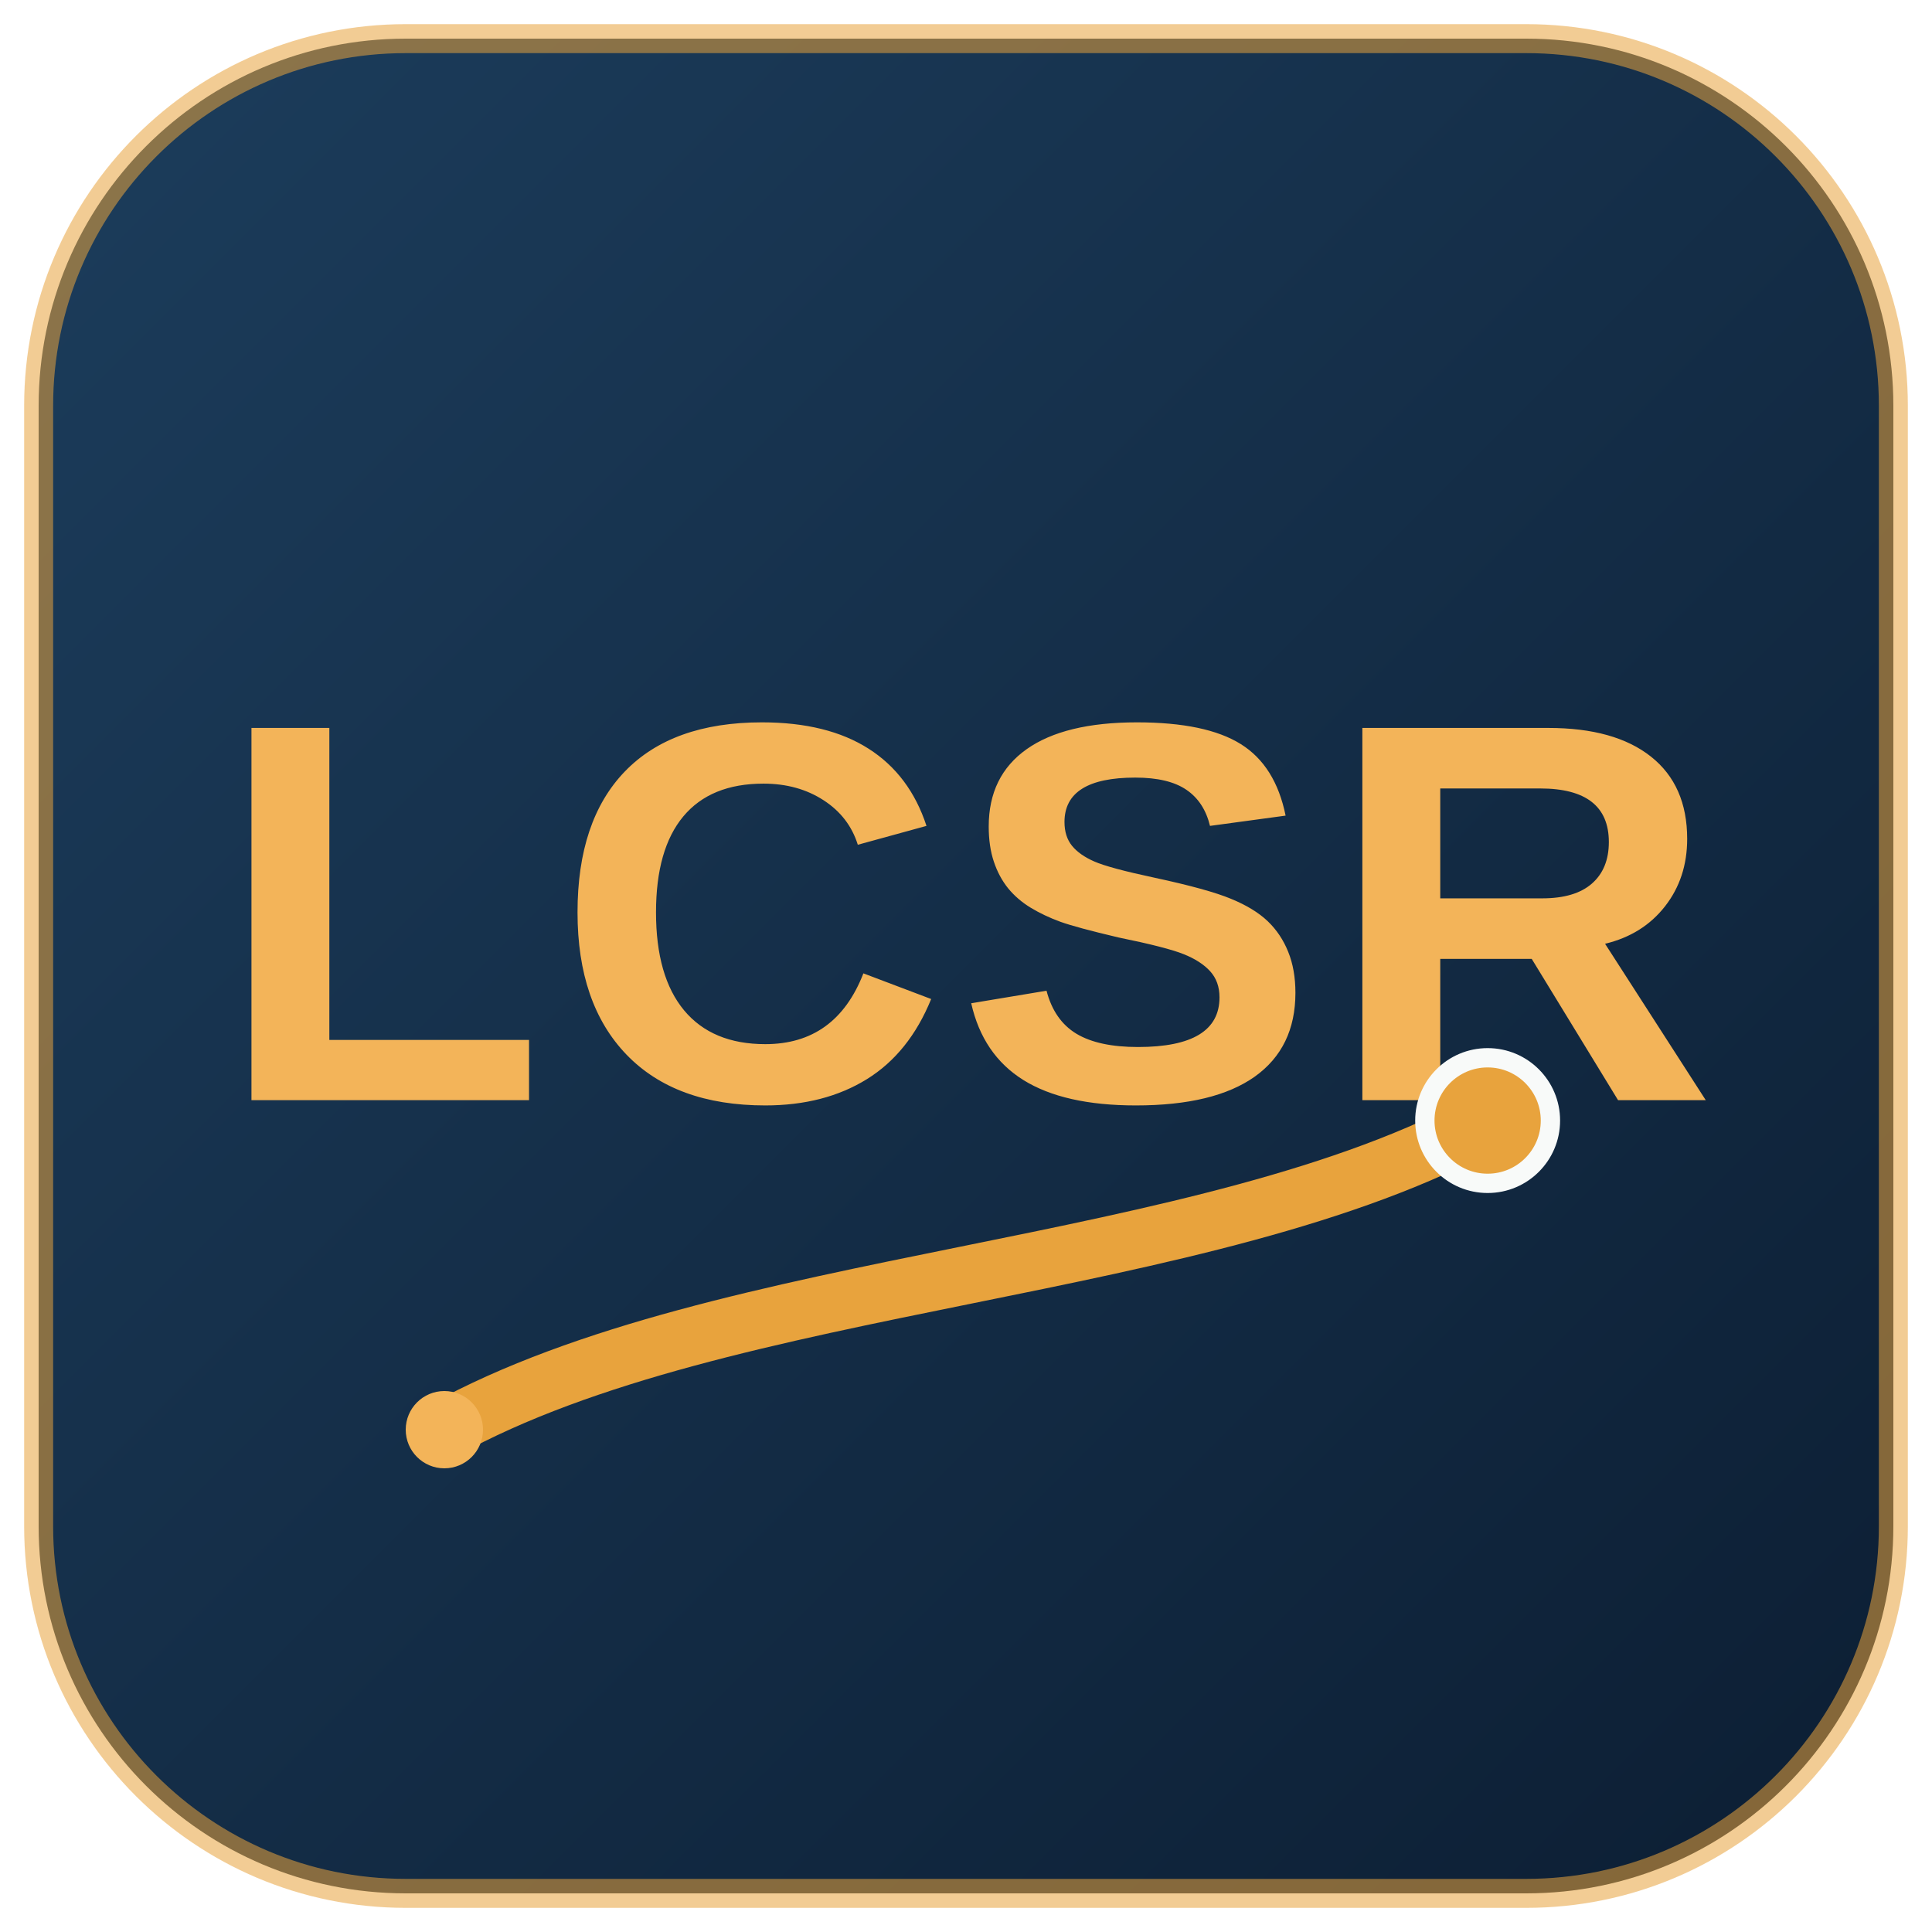
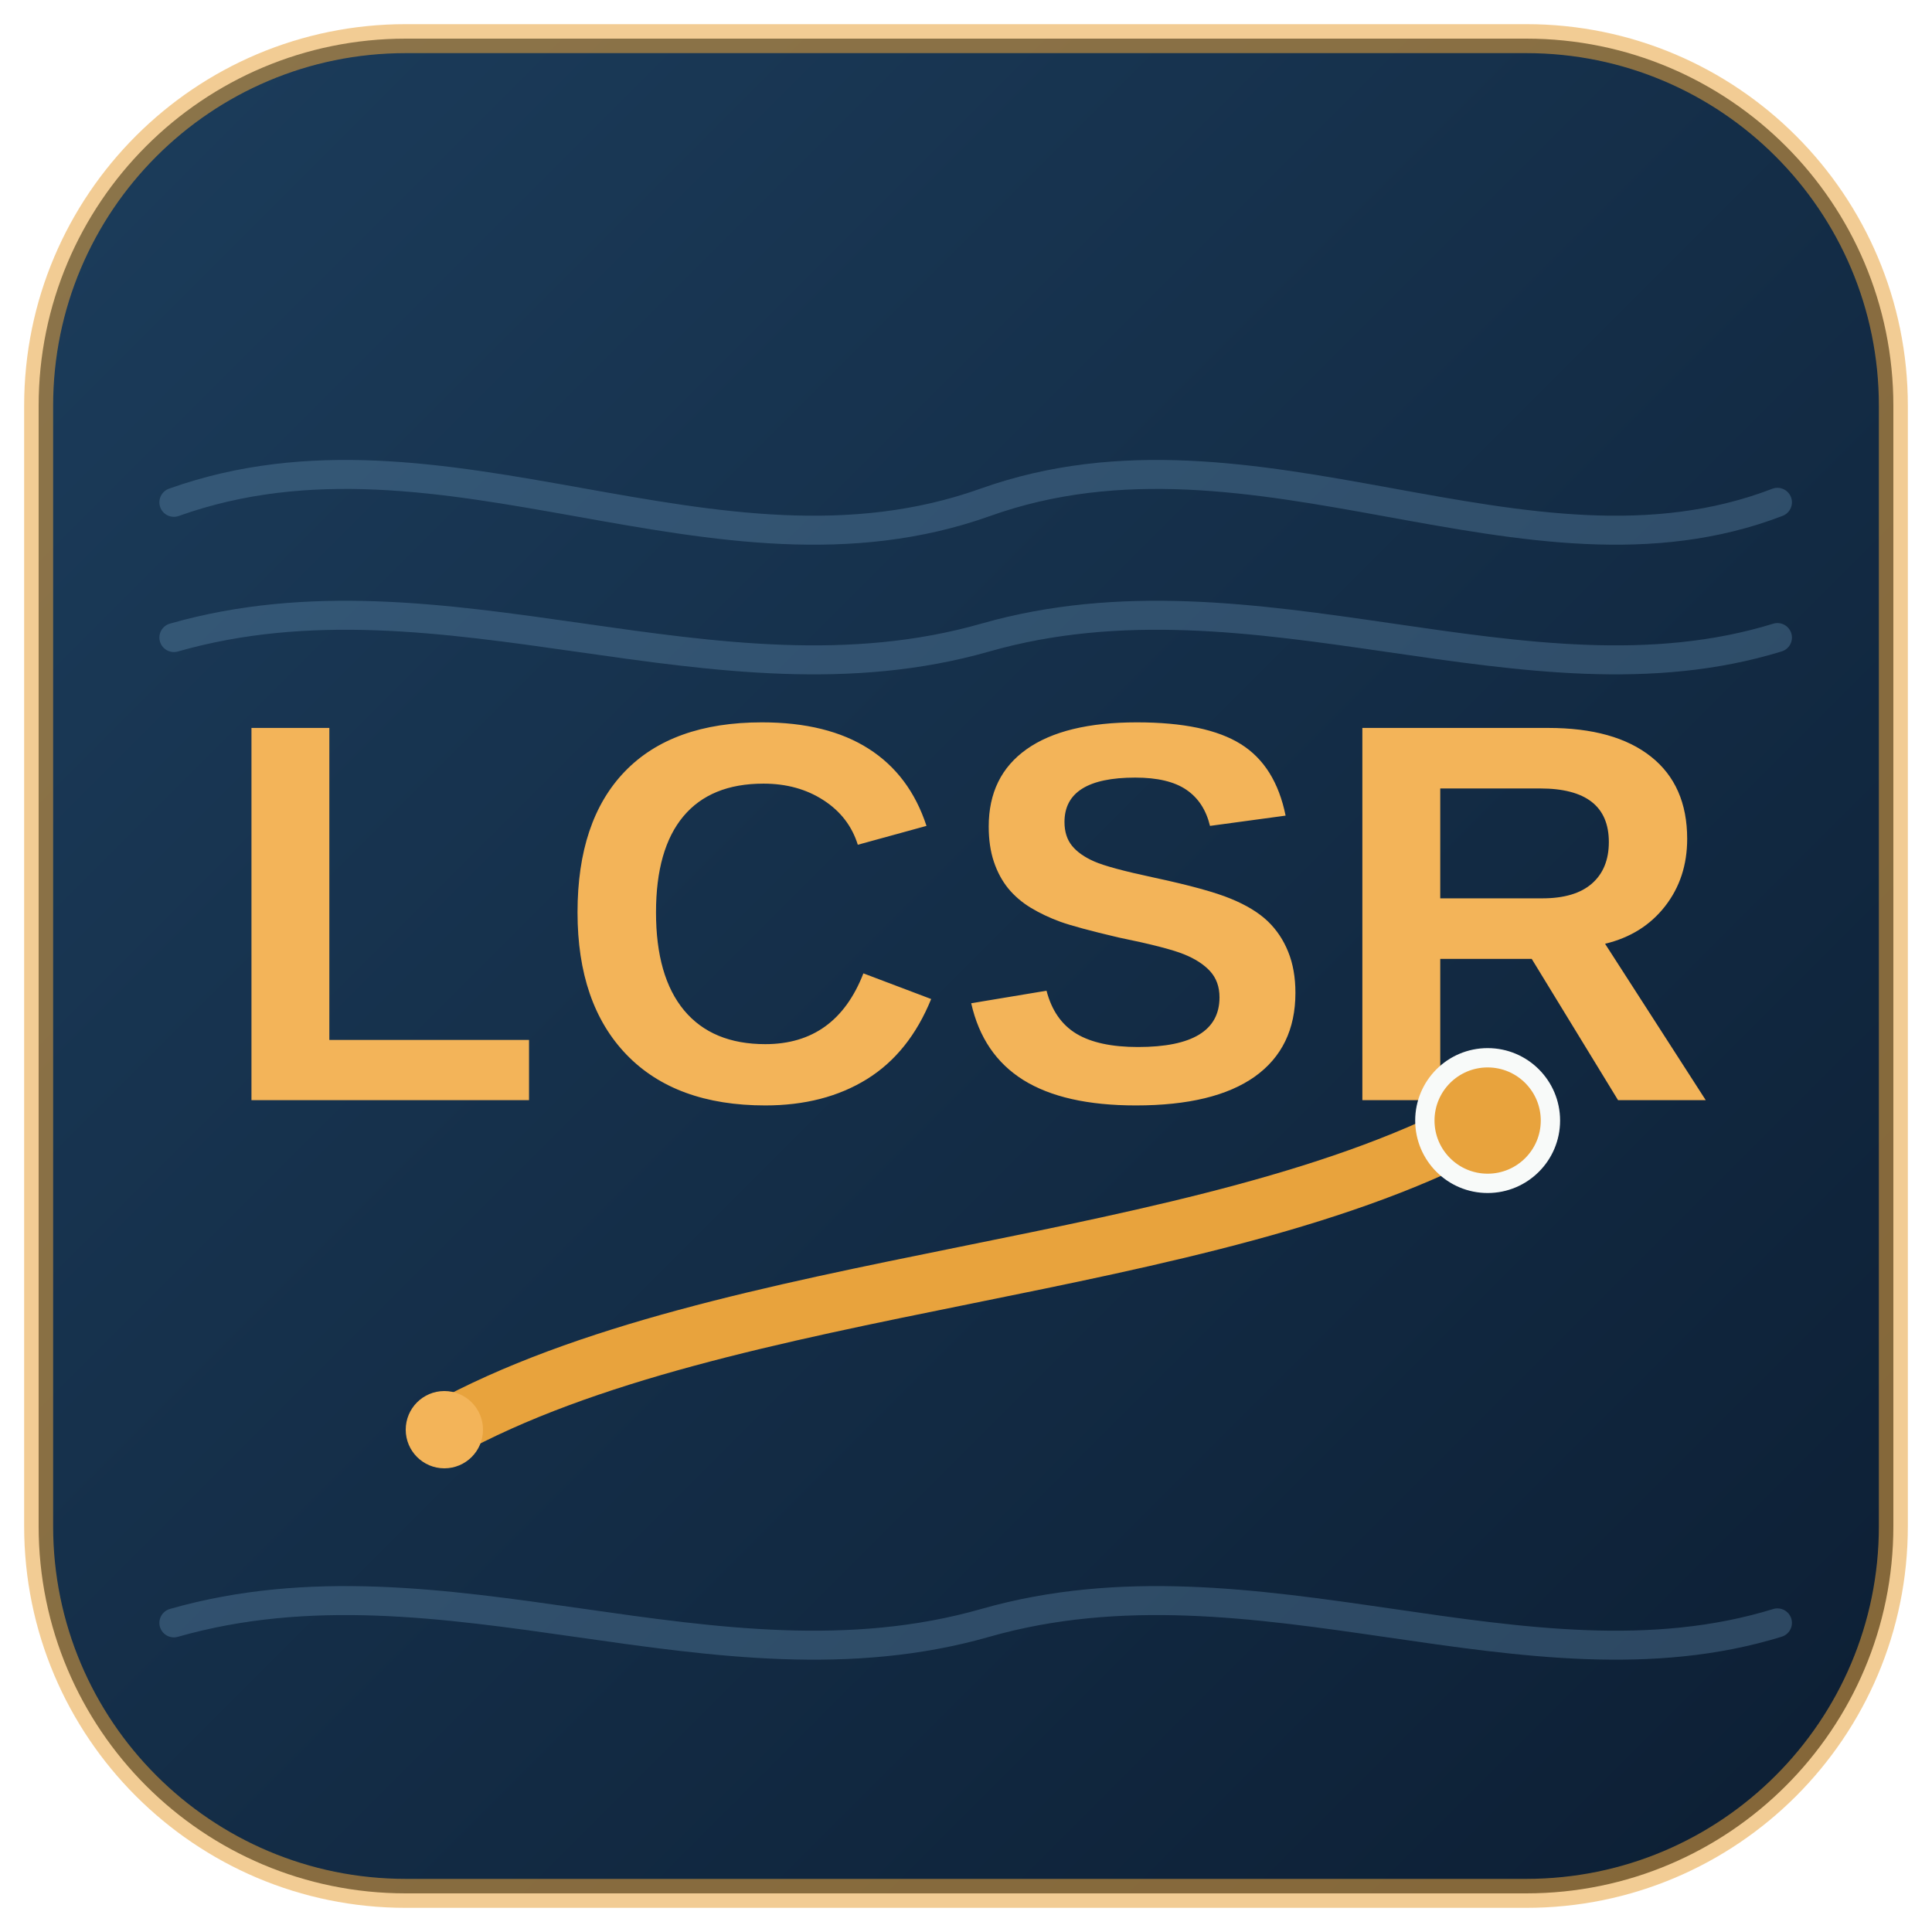
<svg xmlns="http://www.w3.org/2000/svg" viewBox="0 0 200 200" role="img" aria-label="LCSR — Lake County Student Rides logo">
  <defs>
    <linearGradient id="lcsrBg" x1="0" y1="0" x2="1" y2="1">
      <stop offset="0" stop-color="#1c3d5c" />
      <stop offset="1" stop-color="#0c1e33" />
    </linearGradient>
  </defs>
  <rect x="4" y="4" width="192" height="192" rx="38" fill="url(#lcsrBg)" />
+   <g stroke="#6f9bbd" fill="none" stroke-width="3" stroke-linecap="round" opacity="0.32">
+     <path d="M18 52 C46 42 74 62 102 52 C130 42 158 62 184 52" />
+     <path d="M18 66 C46 58 74 74 102 66 C130 58 158 74 184 66" />
+     <path d="M18 168 C46 160 74 176 102 168 C130 160 158 176 184 168" />
+   </g>
  <rect x="4" y="4" width="192" height="192" rx="38" fill="none" stroke="#e8a33d" stroke-width="3" opacity="0.55" />
  <text x="100" y="98" text-anchor="middle" dominant-baseline="middle" font-family="Arial, Helvetica, sans-serif" font-weight="800" font-size="56" fill="#f3b459" letter-spacing="1">LCSR</text>
  <path d="M46 148 C75 132 125 132 154 116" fill="none" stroke="#e8a33d" stroke-width="6" stroke-linecap="round" />
  <circle cx="46" cy="148" r="4" fill="#f3b459" />
  <circle cx="154" cy="116" r="6.5" fill="#e8a33d" stroke="#f8faf9" stroke-width="2" />
</svg>
